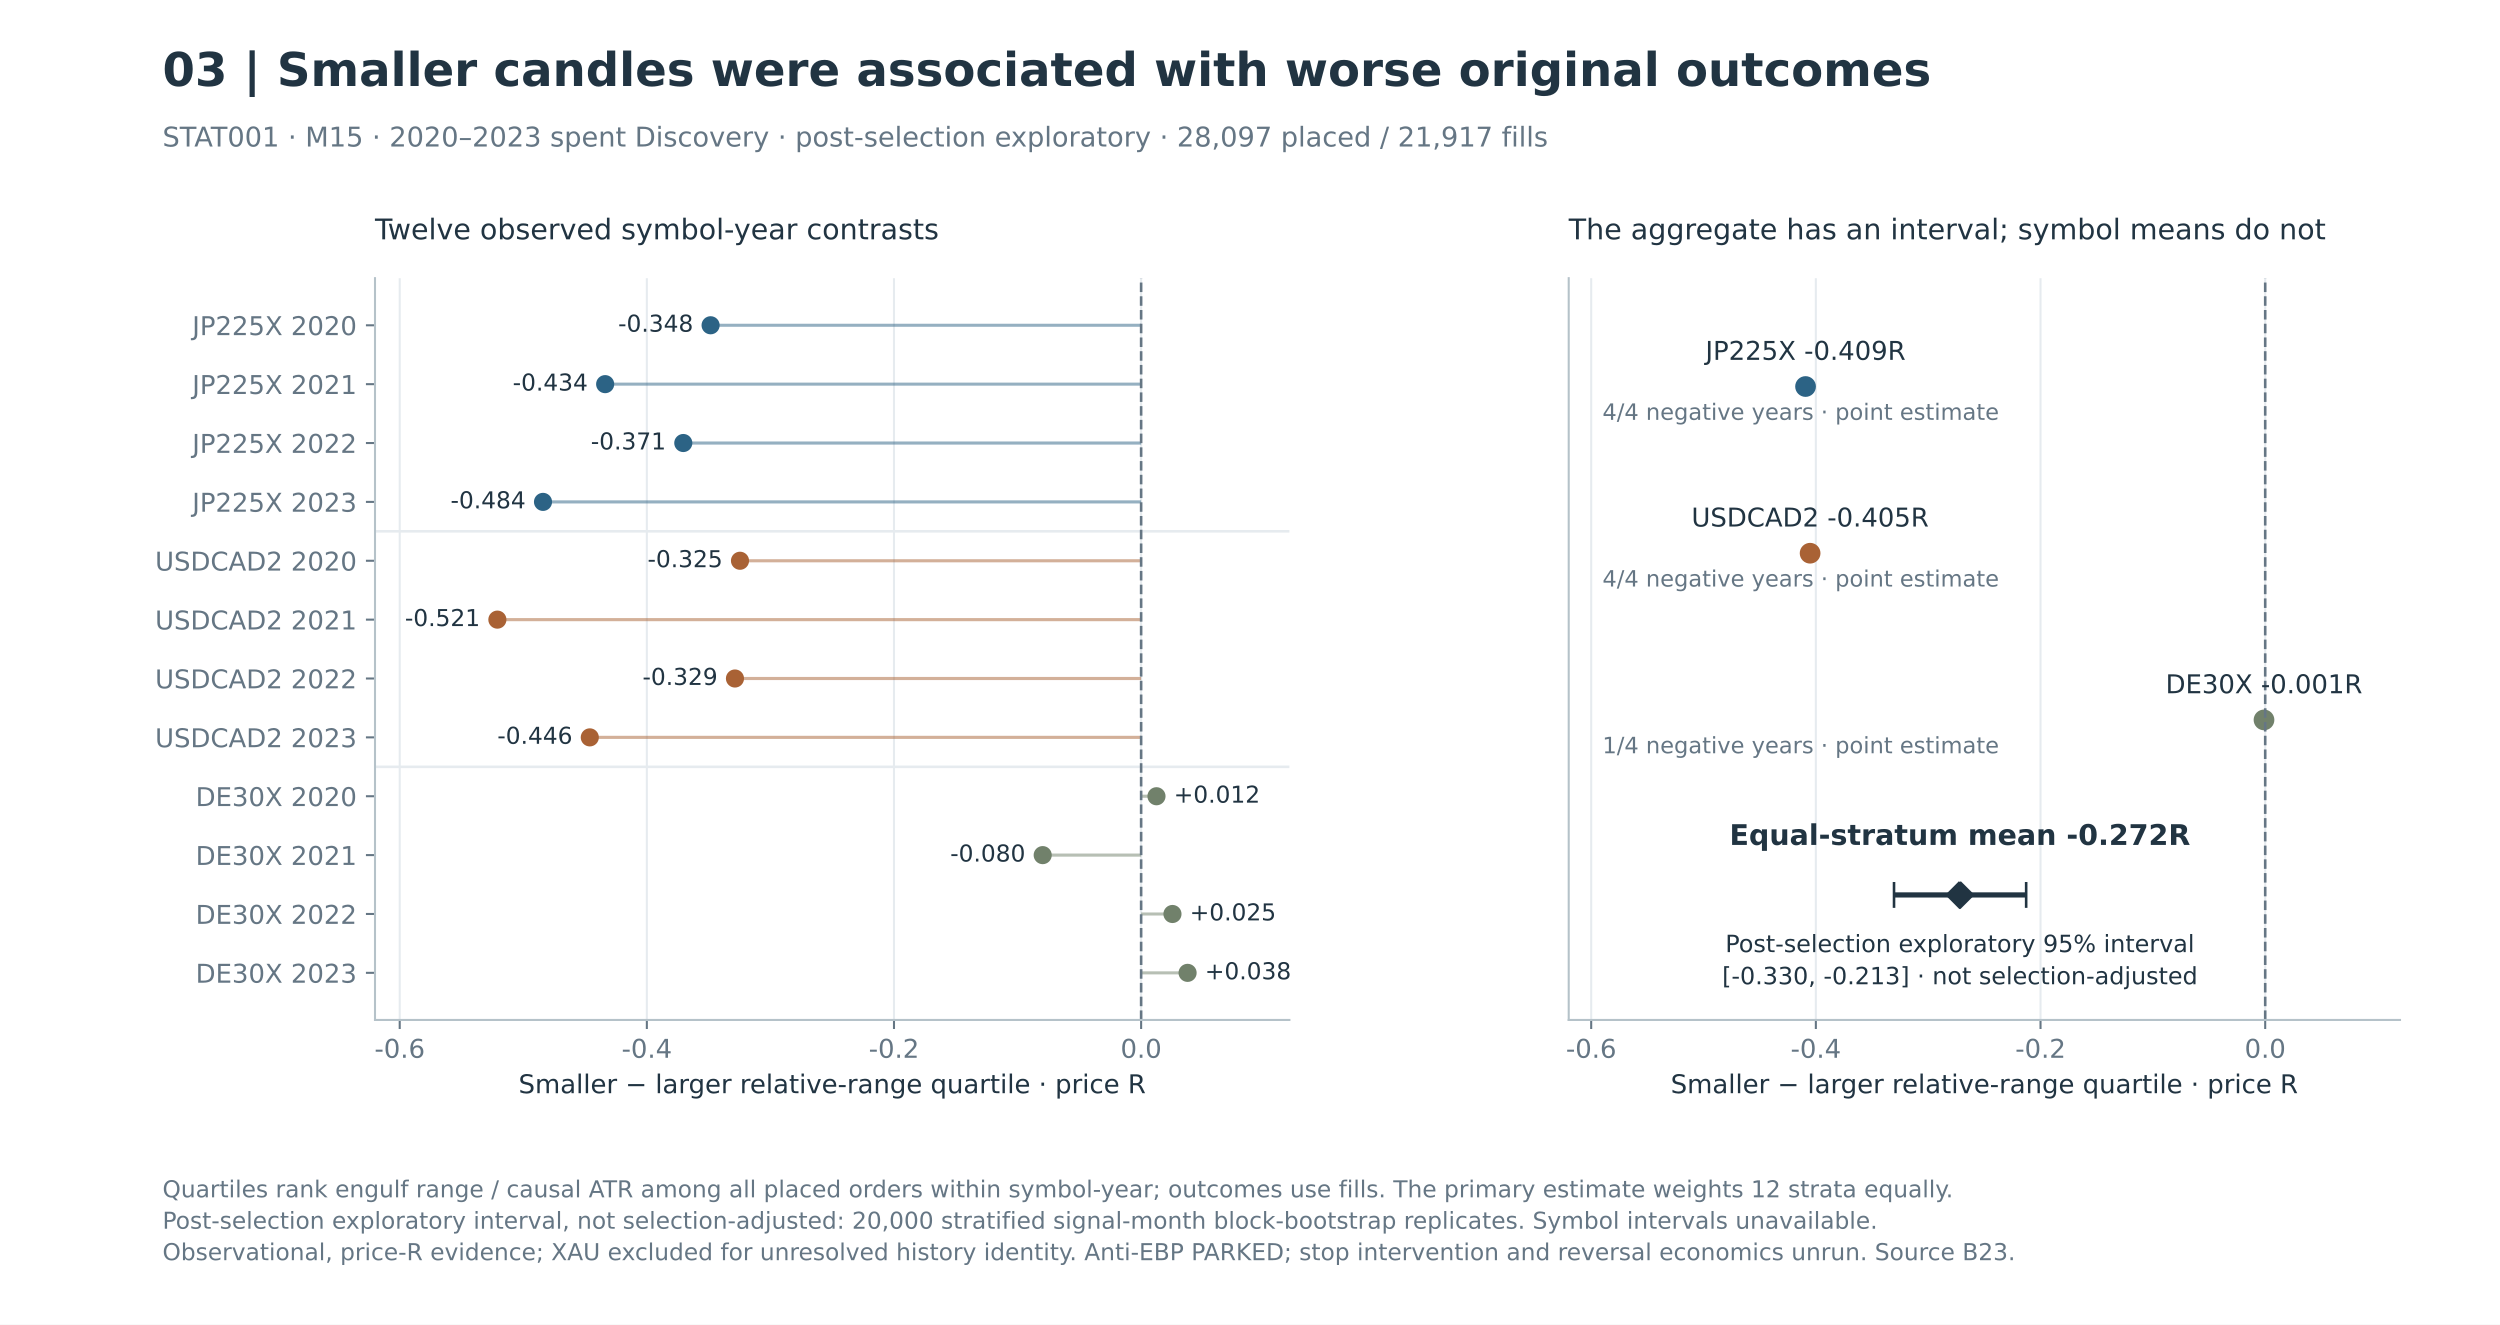
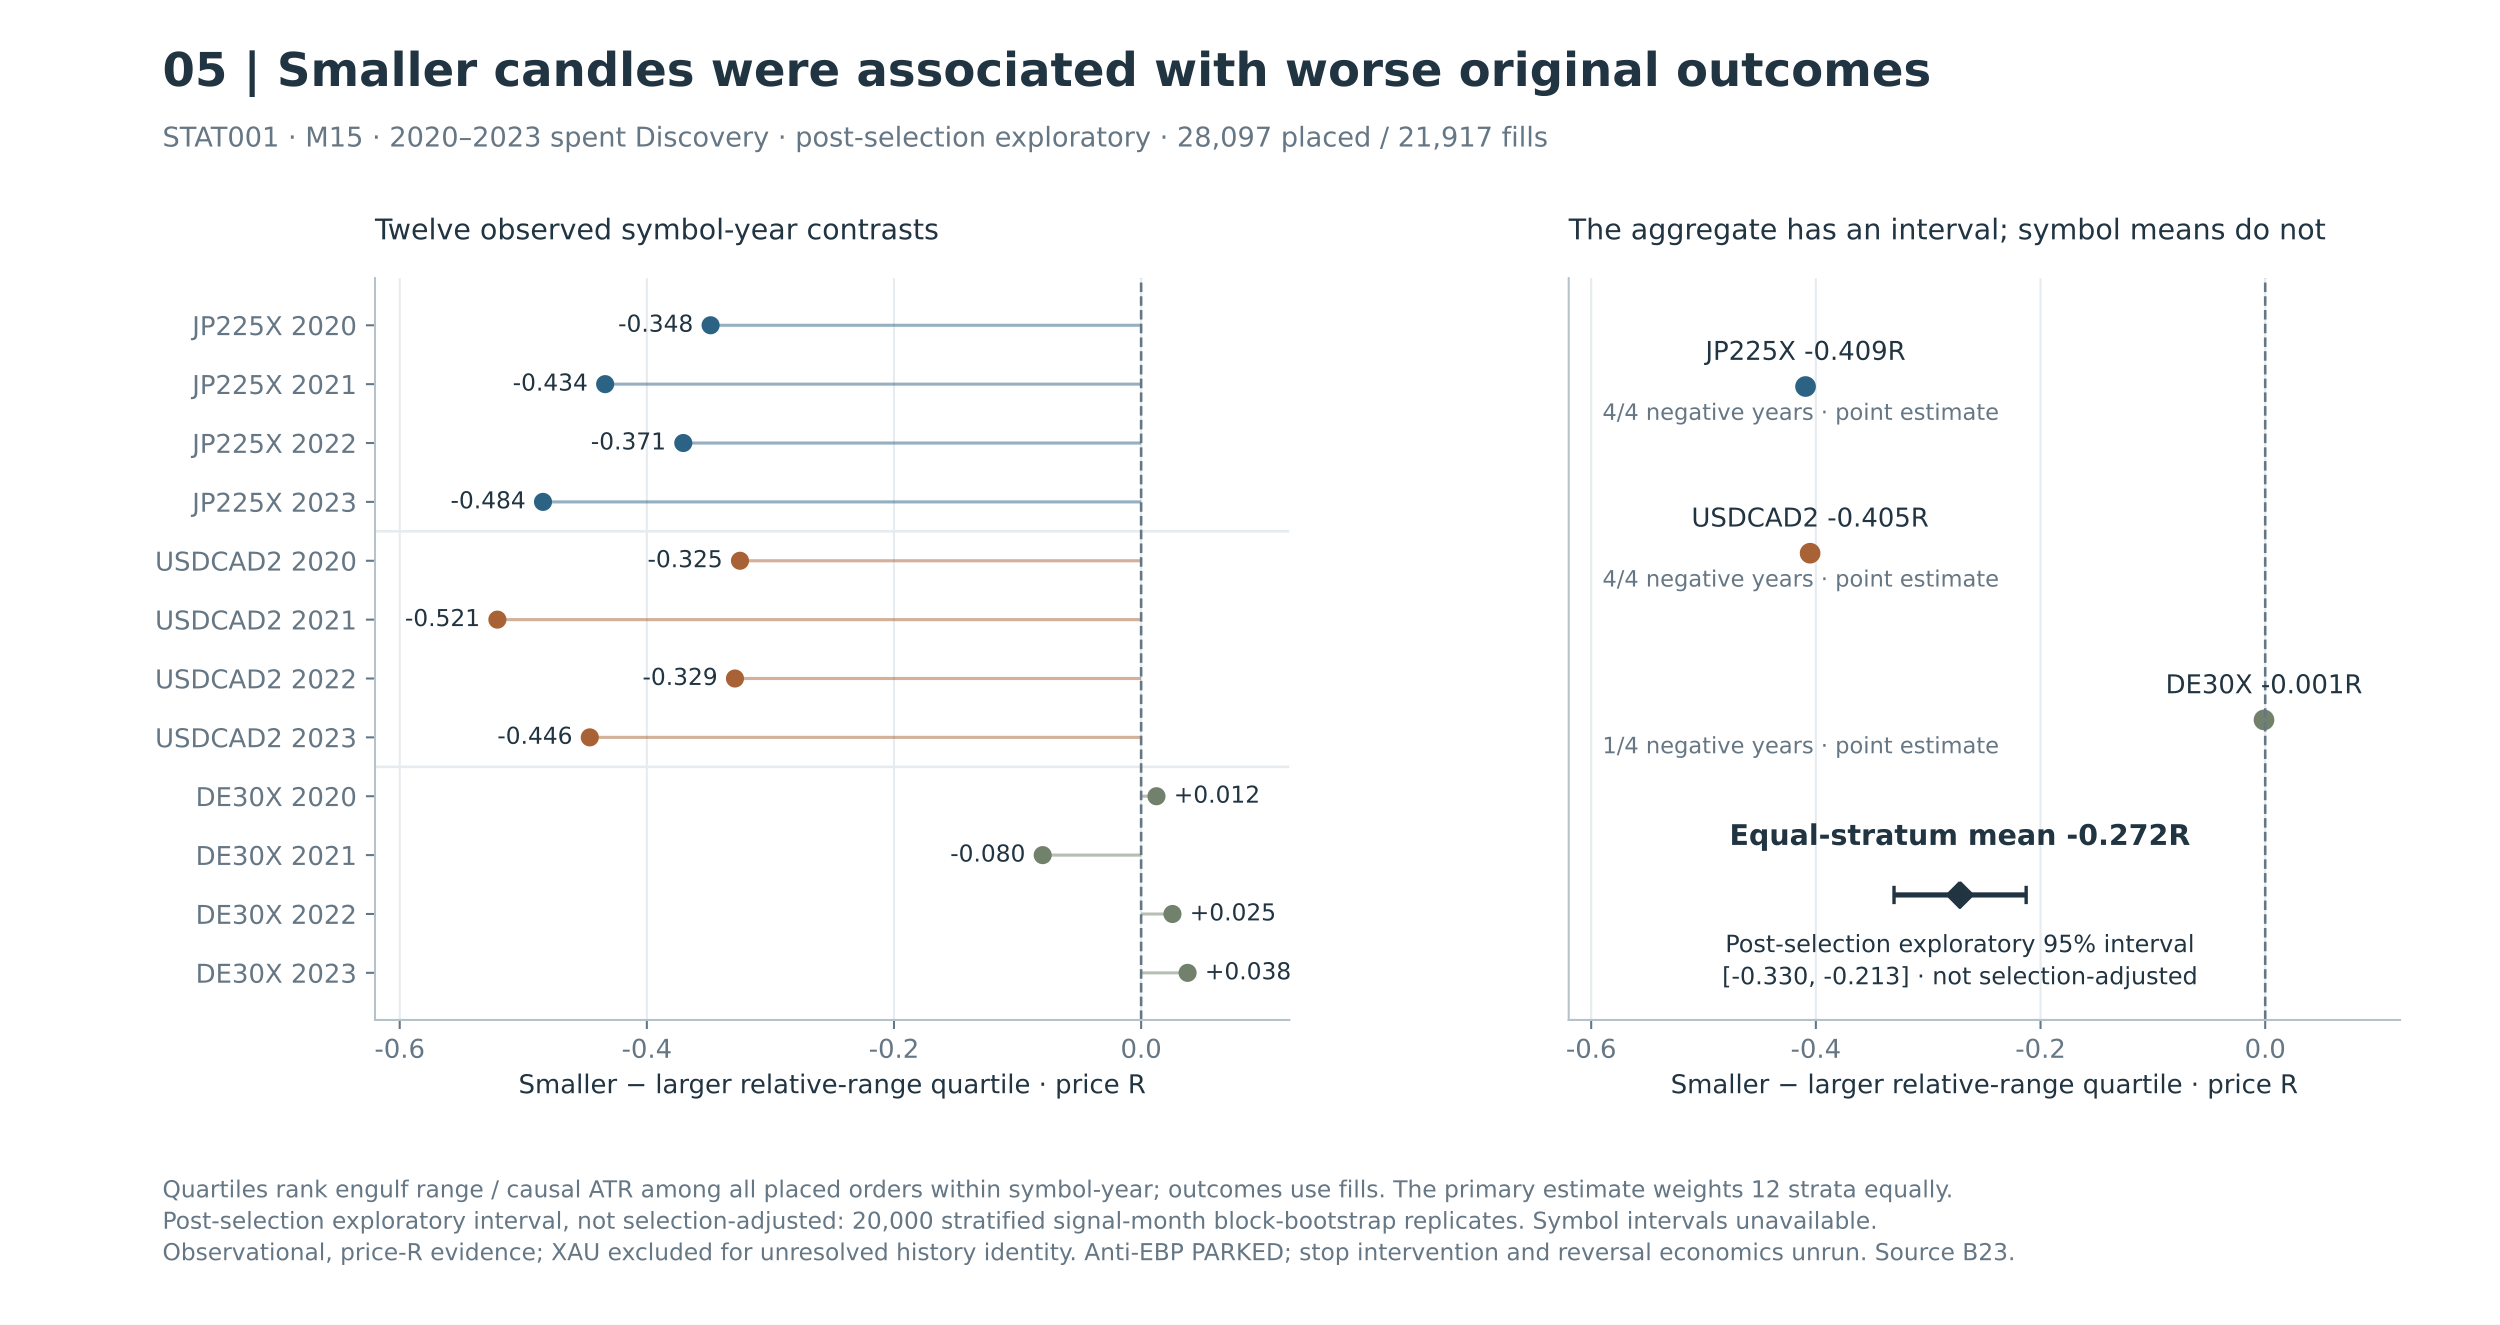
<svg xmlns="http://www.w3.org/2000/svg" xmlns:xlink="http://www.w3.org/1999/xlink" role="img" aria-labelledby="figure-title figure-desc" width="964.8pt" height="511.2pt" viewBox="0 0 964.8 511.2" version="1.1">
  <defs>
    <style type="text/css">*{stroke-linejoin: round; stroke-linecap: butt}</style>
  </defs>
  <g id="figure_1">
    <g id="patch_1">
      <path d="M 0 511.2 L 964.8 511.2 L 964.8 0 L 0 0 z " style="fill: #ffffff" />
    </g>
    <g id="axes_1">
      <g id="patch_2">
        <path d="M 144.72 393.624 L 497.609 393.624 L 497.609 107.352 L 144.72 107.352 z " style="fill: #ffffff" />
      </g>
      <g id="matplotlib.axis_1">
        <g id="xtick_1">
          <g id="line2d_1">
            <path d="M 154.258 393.624 L 154.258 107.352 " clip-path="url(#p286ed918b2)" style="fill: none; stroke: #e6ebef; stroke-width: 0.8; stroke-linecap: square" />
          </g>
          <g id="line2d_2">
            <defs>
              <path id="mb54675a69a" d="M 0 0 L 0 3.5 " style="stroke: #657684; stroke-width: 0.8" />
            </defs>
            <g>
              <use xlink:href="#mb54675a69a" x="154.258" y="393.624" style="fill: #657684; stroke: #657684; stroke-width: 0.8" />
            </g>
          </g>
          <g id="text_1">
            <text style="font-size: 10px; font-family: 'DejaVu Sans'; text-anchor: middle; fill: #657684" x="154.258" y="408.222" transform="rotate(-0 154.2575 408.2224)">-0.6</text>
          </g>
        </g>
        <g id="xtick_2">
          <g id="line2d_3">
            <path d="M 249.633 393.624 L 249.633 107.352 " clip-path="url(#p286ed918b2)" style="fill: none; stroke: #e6ebef; stroke-width: 0.8; stroke-linecap: square" />
          </g>
          <g id="line2d_4">
            <g>
              <use xlink:href="#mb54675a69a" x="249.633" y="393.624" style="fill: #657684; stroke: #657684; stroke-width: 0.8" />
            </g>
          </g>
          <g id="text_2">
            <text style="font-size: 10px; font-family: 'DejaVu Sans'; text-anchor: middle; fill: #657684" x="249.633" y="408.222" transform="rotate(-0 249.6328 408.2224)">-0.4</text>
          </g>
        </g>
        <g id="xtick_3">
          <g id="line2d_5">
            <path d="M 345.008 393.624 L 345.008 107.352 " clip-path="url(#p286ed918b2)" style="fill: none; stroke: #e6ebef; stroke-width: 0.8; stroke-linecap: square" />
          </g>
          <g id="line2d_6">
            <g>
              <use xlink:href="#mb54675a69a" x="345.008" y="393.624" style="fill: #657684; stroke: #657684; stroke-width: 0.8" />
            </g>
          </g>
          <g id="text_3">
            <text style="font-size: 10px; font-family: 'DejaVu Sans'; text-anchor: middle; fill: #657684" x="345.008" y="408.222" transform="rotate(-0 345.0082 408.2224)">-0.2</text>
          </g>
        </g>
        <g id="xtick_4">
          <g id="line2d_7">
            <path d="M 440.383 393.624 L 440.383 107.352 " clip-path="url(#p286ed918b2)" style="fill: none; stroke: #e6ebef; stroke-width: 0.8; stroke-linecap: square" />
          </g>
          <g id="line2d_8">
            <g>
              <use xlink:href="#mb54675a69a" x="440.383" y="393.624" style="fill: #657684; stroke: #657684; stroke-width: 0.8" />
            </g>
          </g>
          <g id="text_4">
            <text style="font-size: 10px; font-family: 'DejaVu Sans'; text-anchor: middle; fill: #657684" x="440.383" y="408.222" transform="rotate(-0 440.3835 408.2224)">0.0</text>
          </g>
        </g>
        <g id="text_5">
          <text style="font-size: 10px; font-family: 'DejaVu Sans'; text-anchor: middle; fill: #213442" x="321.164" y="421.901" transform="rotate(-0 321.1643 421.9006)">Smaller − larger relative-range quartile · price R</text>
        </g>
      </g>
      <g id="matplotlib.axis_2">
        <g id="ytick_1">
          <g id="line2d_9">
            <defs>
              <path id="m1739f43756" d="M 0 0 L -3.5 0 " style="stroke: #657684; stroke-width: 0.8" />
            </defs>
            <g>
              <use xlink:href="#m1739f43756" x="144.72" y="125.528" style="fill: #657684; stroke: #657684; stroke-width: 0.8" />
            </g>
          </g>
          <g id="text_6">
            <text style="font-size: 10px; font-family: 'DejaVu Sans'; text-anchor: end; fill: #657684" x="137.72" y="129.327" transform="rotate(-0 137.72 129.3272)">JP225X  2020</text>
          </g>
        </g>
        <g id="ytick_2">
          <g id="line2d_10">
            <g>
              <use xlink:href="#m1739f43756" x="144.72" y="148.248" style="fill: #657684; stroke: #657684; stroke-width: 0.8" />
            </g>
          </g>
          <g id="text_7">
            <text style="font-size: 10px; font-family: 'DejaVu Sans'; text-anchor: end; fill: #657684" x="137.72" y="152.047" transform="rotate(-0 137.72 152.0472)">JP225X  2021</text>
          </g>
        </g>
        <g id="ytick_3">
          <g id="line2d_11">
            <g>
              <use xlink:href="#m1739f43756" x="144.72" y="170.968" style="fill: #657684; stroke: #657684; stroke-width: 0.8" />
            </g>
          </g>
          <g id="text_8">
            <text style="font-size: 10px; font-family: 'DejaVu Sans'; text-anchor: end; fill: #657684" x="137.72" y="174.767" transform="rotate(-0 137.72 174.7672)">JP225X  2022</text>
          </g>
        </g>
        <g id="ytick_4">
          <g id="line2d_12">
            <g>
              <use xlink:href="#m1739f43756" x="144.72" y="193.688" style="fill: #657684; stroke: #657684; stroke-width: 0.8" />
            </g>
          </g>
          <g id="text_9">
            <text style="font-size: 10px; font-family: 'DejaVu Sans'; text-anchor: end; fill: #657684" x="137.72" y="197.487" transform="rotate(-0 137.72 197.4872)">JP225X  2023</text>
          </g>
        </g>
        <g id="ytick_5">
          <g id="line2d_13">
            <g>
              <use xlink:href="#m1739f43756" x="144.72" y="216.408" style="fill: #657684; stroke: #657684; stroke-width: 0.8" />
            </g>
          </g>
          <g id="text_10">
            <text style="font-size: 10px; font-family: 'DejaVu Sans'; text-anchor: end; fill: #657684" x="137.72" y="220.207" transform="rotate(-0 137.72 220.2072)">USDCAD2  2020</text>
          </g>
        </g>
        <g id="ytick_6">
          <g id="line2d_14">
            <g>
              <use xlink:href="#m1739f43756" x="144.72" y="239.128" style="fill: #657684; stroke: #657684; stroke-width: 0.8" />
            </g>
          </g>
          <g id="text_11">
            <text style="font-size: 10px; font-family: 'DejaVu Sans'; text-anchor: end; fill: #657684" x="137.72" y="242.927" transform="rotate(-0 137.72 242.9272)">USDCAD2  2021</text>
          </g>
        </g>
        <g id="ytick_7">
          <g id="line2d_15">
            <g>
              <use xlink:href="#m1739f43756" x="144.72" y="261.848" style="fill: #657684; stroke: #657684; stroke-width: 0.8" />
            </g>
          </g>
          <g id="text_12">
            <text style="font-size: 10px; font-family: 'DejaVu Sans'; text-anchor: end; fill: #657684" x="137.72" y="265.647" transform="rotate(-0 137.72 265.6472)">USDCAD2  2022</text>
          </g>
        </g>
        <g id="ytick_8">
          <g id="line2d_16">
            <g>
              <use xlink:href="#m1739f43756" x="144.72" y="284.568" style="fill: #657684; stroke: #657684; stroke-width: 0.8" />
            </g>
          </g>
          <g id="text_13">
            <text style="font-size: 10px; font-family: 'DejaVu Sans'; text-anchor: end; fill: #657684" x="137.72" y="288.367" transform="rotate(-0 137.72 288.3672)">USDCAD2  2023</text>
          </g>
        </g>
        <g id="ytick_9">
          <g id="line2d_17">
            <g>
              <use xlink:href="#m1739f43756" x="144.72" y="307.288" style="fill: #657684; stroke: #657684; stroke-width: 0.8" />
            </g>
          </g>
          <g id="text_14">
            <text style="font-size: 10px; font-family: 'DejaVu Sans'; text-anchor: end; fill: #657684" x="137.72" y="311.087" transform="rotate(-0 137.72 311.0872)">DE30X  2020</text>
          </g>
        </g>
        <g id="ytick_10">
          <g id="line2d_18">
            <g>
              <use xlink:href="#m1739f43756" x="144.72" y="330.008" style="fill: #657684; stroke: #657684; stroke-width: 0.8" />
            </g>
          </g>
          <g id="text_15">
            <text style="font-size: 10px; font-family: 'DejaVu Sans'; text-anchor: end; fill: #657684" x="137.72" y="333.807" transform="rotate(-0 137.72 333.8072)">DE30X  2021</text>
          </g>
        </g>
        <g id="ytick_11">
          <g id="line2d_19">
            <g>
              <use xlink:href="#m1739f43756" x="144.72" y="352.728" style="fill: #657684; stroke: #657684; stroke-width: 0.8" />
            </g>
          </g>
          <g id="text_16">
            <text style="font-size: 10px; font-family: 'DejaVu Sans'; text-anchor: end; fill: #657684" x="137.72" y="356.527" transform="rotate(-0 137.72 356.5272)">DE30X  2022</text>
          </g>
        </g>
        <g id="ytick_12">
          <g id="line2d_20">
            <g>
              <use xlink:href="#m1739f43756" x="144.72" y="375.448" style="fill: #657684; stroke: #657684; stroke-width: 0.8" />
            </g>
          </g>
          <g id="text_17">
            <text style="font-size: 10px; font-family: 'DejaVu Sans'; text-anchor: end; fill: #657684" x="137.72" y="379.247" transform="rotate(-0 137.72 379.2472)">DE30X  2023</text>
          </g>
        </g>
      </g>
      <g id="LineCollection_1">
        <path d="M 274.234 125.528 L 440.383 125.528 " clip-path="url(#p286ed918b2)" style="fill: none; stroke: #2c6385; stroke-opacity: 0.5; stroke-width: 1.2" />
      </g>
-       <g id="line2d_21">
+       <g id="small-stratum-JP225X-2020">
        <defs>
          <path id="mba4905133e" d="M 0 3 C 0.796 3 1.559 2.684 2.121 2.121 C 2.684 1.559 3 0.796 3 0 C 3 -0.796 2.684 -1.559 2.121 -2.121 C 1.559 -2.684 0.796 -3 0 -3 C -0.796 -3 -1.559 -2.684 -2.121 -2.121 C -2.684 -1.559 -3 -0.796 -3 0 C -3 0.796 -2.684 1.559 -2.121 2.121 C -1.559 2.684 -0.796 3 0 3 z " style="stroke: #2c6385" />
        </defs>
        <g clip-path="url(#p286ed918b2)">
          <use xlink:href="#mba4905133e" x="274.234" y="125.528" style="fill: #2c6385; stroke: #2c6385" />
        </g>
      </g>
      <g id="LineCollection_2">
        <path d="M 233.544 148.248 L 440.383 148.248 " clip-path="url(#p286ed918b2)" style="fill: none; stroke: #2c6385; stroke-opacity: 0.5; stroke-width: 1.2" />
      </g>
-       <g id="line2d_22">
+       <g id="small-stratum-JP225X-2021">
        <g clip-path="url(#p286ed918b2)">
          <use xlink:href="#mba4905133e" x="233.544" y="148.248" style="fill: #2c6385; stroke: #2c6385" />
        </g>
      </g>
      <g id="LineCollection_3">
        <path d="M 263.697 170.968 L 440.383 170.968 " clip-path="url(#p286ed918b2)" style="fill: none; stroke: #2c6385; stroke-opacity: 0.5; stroke-width: 1.2" />
      </g>
-       <g id="line2d_23">
+       <g id="small-stratum-JP225X-2022">
        <g clip-path="url(#p286ed918b2)">
          <use xlink:href="#mba4905133e" x="263.697" y="170.968" style="fill: #2c6385; stroke: #2c6385" />
        </g>
      </g>
      <g id="LineCollection_4">
        <path d="M 209.557 193.688 L 440.383 193.688 " clip-path="url(#p286ed918b2)" style="fill: none; stroke: #2c6385; stroke-opacity: 0.5; stroke-width: 1.2" />
      </g>
-       <g id="line2d_24">
+       <g id="small-stratum-JP225X-2023">
        <g clip-path="url(#p286ed918b2)">
          <use xlink:href="#mba4905133e" x="209.557" y="193.688" style="fill: #2c6385; stroke: #2c6385" />
        </g>
      </g>
      <g id="LineCollection_5">
        <path d="M 285.58 216.408 L 440.383 216.408 " clip-path="url(#p286ed918b2)" style="fill: none; stroke: #a96235; stroke-opacity: 0.5; stroke-width: 1.2" />
      </g>
-       <g id="line2d_25">
+       <g id="small-stratum-USDCAD2-2020">
        <defs>
          <path id="m8065886dbc" d="M 0 3 C 0.796 3 1.559 2.684 2.121 2.121 C 2.684 1.559 3 0.796 3 0 C 3 -0.796 2.684 -1.559 2.121 -2.121 C 1.559 -2.684 0.796 -3 0 -3 C -0.796 -3 -1.559 -2.684 -2.121 -2.121 C -2.684 -1.559 -3 -0.796 -3 0 C -3 0.796 -2.684 1.559 -2.121 2.121 C -1.559 2.684 -0.796 3 0 3 z " style="stroke: #a96235" />
        </defs>
        <g clip-path="url(#p286ed918b2)">
          <use xlink:href="#m8065886dbc" x="285.58" y="216.408" style="fill: #a96235; stroke: #a96235" />
        </g>
      </g>
      <g id="LineCollection_6">
        <path d="M 191.949 239.128 L 440.383 239.128 " clip-path="url(#p286ed918b2)" style="fill: none; stroke: #a96235; stroke-opacity: 0.5; stroke-width: 1.2" />
      </g>
-       <g id="line2d_26">
+       <g id="small-stratum-USDCAD2-2021">
        <g clip-path="url(#p286ed918b2)">
          <use xlink:href="#m8065886dbc" x="191.949" y="239.128" style="fill: #a96235; stroke: #a96235" />
        </g>
      </g>
      <g id="LineCollection_7">
        <path d="M 283.638 261.848 L 440.383 261.848 " clip-path="url(#p286ed918b2)" style="fill: none; stroke: #a96235; stroke-opacity: 0.5; stroke-width: 1.2" />
      </g>
-       <g id="line2d_27">
+       <g id="small-stratum-USDCAD2-2022">
        <g clip-path="url(#p286ed918b2)">
          <use xlink:href="#m8065886dbc" x="283.638" y="261.848" style="fill: #a96235; stroke: #a96235" />
        </g>
      </g>
      <g id="LineCollection_8">
        <path d="M 227.613 284.568 L 440.383 284.568 " clip-path="url(#p286ed918b2)" style="fill: none; stroke: #a96235; stroke-opacity: 0.5; stroke-width: 1.2" />
      </g>
-       <g id="line2d_28">
+       <g id="small-stratum-USDCAD2-2023">
        <g clip-path="url(#p286ed918b2)">
          <use xlink:href="#m8065886dbc" x="227.613" y="284.568" style="fill: #a96235; stroke: #a96235" />
        </g>
      </g>
      <g id="LineCollection_9">
        <path d="M 440.383 307.288 L 446.31 307.288 " clip-path="url(#p286ed918b2)" style="fill: none; stroke: #71816b; stroke-opacity: 0.5; stroke-width: 1.2" />
      </g>
-       <g id="line2d_29">
+       <g id="small-stratum-DE30X-2020">
        <defs>
          <path id="m07deee2559" d="M 0 3 C 0.796 3 1.559 2.684 2.121 2.121 C 2.684 1.559 3 0.796 3 0 C 3 -0.796 2.684 -1.559 2.121 -2.121 C 1.559 -2.684 0.796 -3 0 -3 C -0.796 -3 -1.559 -2.684 -2.121 -2.121 C -2.684 -1.559 -3 -0.796 -3 0 C -3 0.796 -2.684 1.559 -2.121 2.121 C -1.559 2.684 -0.796 3 0 3 z " style="stroke: #71816b" />
        </defs>
        <g clip-path="url(#p286ed918b2)">
          <use xlink:href="#m07deee2559" x="446.31" y="307.288" style="fill: #71816b; stroke: #71816b" />
        </g>
      </g>
      <g id="LineCollection_10">
        <path d="M 402.398 330.008 L 440.383 330.008 " clip-path="url(#p286ed918b2)" style="fill: none; stroke: #71816b; stroke-opacity: 0.5; stroke-width: 1.2" />
      </g>
-       <g id="line2d_30">
+       <g id="small-stratum-DE30X-2021">
        <g clip-path="url(#p286ed918b2)">
          <use xlink:href="#m07deee2559" x="402.398" y="330.008" style="fill: #71816b; stroke: #71816b" />
        </g>
      </g>
      <g id="LineCollection_11">
        <path d="M 440.383 352.728 L 452.478 352.728 " clip-path="url(#p286ed918b2)" style="fill: none; stroke: #71816b; stroke-opacity: 0.5; stroke-width: 1.2" />
      </g>
-       <g id="line2d_31">
+       <g id="small-stratum-DE30X-2022">
        <g clip-path="url(#p286ed918b2)">
          <use xlink:href="#m07deee2559" x="452.478" y="352.728" style="fill: #71816b; stroke: #71816b" />
        </g>
      </g>
      <g id="LineCollection_12">
        <path d="M 440.383 375.448 L 458.315 375.448 " clip-path="url(#p286ed918b2)" style="fill: none; stroke: #71816b; stroke-opacity: 0.5; stroke-width: 1.2" />
      </g>
-       <g id="line2d_32">
+       <g id="small-stratum-DE30X-2023">
        <g clip-path="url(#p286ed918b2)">
          <use xlink:href="#m07deee2559" x="458.315" y="375.448" style="fill: #71816b; stroke: #71816b" />
        </g>
      </g>
-       <g id="line2d_33">
+       <g id="line2d_21">
        <path d="M 144.72 205.048 L 497.609 205.048 " clip-path="url(#p286ed918b2)" style="fill: none; stroke: #e6ebef; stroke-linecap: square" />
      </g>
-       <g id="line2d_34">
+       <g id="line2d_22">
        <path d="M 144.72 295.928 L 497.609 295.928 " clip-path="url(#p286ed918b2)" style="fill: none; stroke: #e6ebef; stroke-linecap: square" />
      </g>
-       <g id="line2d_35">
+       <g id="line2d_23">
        <path d="M 440.383 393.624 L 440.383 107.352 " clip-path="url(#p286ed918b2)" style="fill: none; stroke-dasharray: 3.7,1.6; stroke-dashoffset: 0; stroke: #657684" />
      </g>
      <g id="patch_3">
        <path d="M 144.72 393.624 L 144.72 107.352 " style="fill: none; stroke: #b5c2c9; stroke-width: 0.8; stroke-linejoin: miter; stroke-linecap: square" />
      </g>
      <g id="patch_4">
        <path d="M 144.72 393.624 L 497.609 393.624 " style="fill: none; stroke: #b5c2c9; stroke-width: 0.8; stroke-linejoin: miter; stroke-linecap: square" />
      </g>
      <g id="text_18">
        <text style="font-size: 9px; font-family: 'DejaVu Sans'; text-anchor: end; fill: #213442" x="267.558" y="128.011" transform="rotate(-0 267.5575 128.0114)">-0.348</text>
      </g>
      <g id="text_19">
        <text style="font-size: 9px; font-family: 'DejaVu Sans'; text-anchor: end; fill: #213442" x="226.868" y="150.731" transform="rotate(-0 226.8681 150.7314)">-0.434</text>
      </g>
      <g id="text_20">
        <text style="font-size: 9px; font-family: 'DejaVu Sans'; text-anchor: end; fill: #213442" x="257.02" y="173.451" transform="rotate(-0 257.0203 173.4514)">-0.371</text>
      </g>
      <g id="text_21">
        <text style="font-size: 9px; font-family: 'DejaVu Sans'; text-anchor: end; fill: #213442" x="202.881" y="196.171" transform="rotate(-0 202.8807 196.1714)">-0.484</text>
      </g>
      <g id="text_22">
        <text style="font-size: 9px; font-family: 'DejaVu Sans'; text-anchor: end; fill: #213442" x="278.904" y="218.891" transform="rotate(-0 278.904 218.8914)">-0.325</text>
      </g>
      <g id="text_23">
        <text style="font-size: 9px; font-family: 'DejaVu Sans'; text-anchor: end; fill: #213442" x="185.273" y="241.611" transform="rotate(-0 185.2726 241.6114)">-0.521</text>
      </g>
      <g id="text_24">
        <text style="font-size: 9px; font-family: 'DejaVu Sans'; text-anchor: end; fill: #213442" x="276.962" y="264.331" transform="rotate(-0 276.9618 264.3314)">-0.329</text>
      </g>
      <g id="text_25">
        <text style="font-size: 9px; font-family: 'DejaVu Sans'; text-anchor: end; fill: #213442" x="220.937" y="287.051" transform="rotate(-0 220.9368 287.0514)">-0.446</text>
      </g>
      <g id="text_26">
        <text style="font-size: 9px; font-family: 'DejaVu Sans'; text-anchor: start; fill: #213442" x="452.986" y="309.771" transform="rotate(-0 452.9864 309.7714)">+0.012</text>
      </g>
      <g id="text_27">
        <text style="font-size: 9px; font-family: 'DejaVu Sans'; text-anchor: end; fill: #213442" x="395.722" y="332.491" transform="rotate(-0 395.7217 332.4914)">-0.080</text>
      </g>
      <g id="text_28">
        <text style="font-size: 9px; font-family: 'DejaVu Sans'; text-anchor: start; fill: #213442" x="459.154" y="355.211" transform="rotate(-0 459.1539 355.2114)">+0.025</text>
      </g>
      <g id="text_29">
        <text style="font-size: 9px; font-family: 'DejaVu Sans'; text-anchor: start; fill: #213442" x="464.992" y="377.931" transform="rotate(-0 464.9917 377.9314)">+0.038</text>
      </g>
      <g id="text_30">
        <text style="font-size: 11px; font-family: 'DejaVu Sans'; text-anchor: start; fill: #213442" x="144.72" y="92.352" transform="rotate(-0 144.72 92.352)">Twelve observed symbol-year contrasts</text>
      </g>
    </g>
    <g id="axes_2">
      <g id="patch_5">
        <path d="M 605.4 393.624 L 926.208 393.624 L 926.208 107.352 L 605.4 107.352 z " style="fill: #ffffff" />
      </g>
      <g id="matplotlib.axis_3">
        <g id="xtick_5">
-           <g id="line2d_36">
+           <g id="line2d_24">
            <path d="M 614.071 393.624 L 614.071 107.352 " clip-path="url(#pdce6d17785)" style="fill: none; stroke: #e6ebef; stroke-width: 0.8; stroke-linecap: square" />
          </g>
-           <g id="line2d_37">
+           <g id="line2d_25">
            <g>
              <use xlink:href="#mb54675a69a" x="614.071" y="393.624" style="fill: #657684; stroke: #657684; stroke-width: 0.8" />
            </g>
          </g>
          <g id="text_31">
            <text style="font-size: 10px; font-family: 'DejaVu Sans'; text-anchor: middle; fill: #657684" x="614.071" y="408.222" transform="rotate(-0 614.0706 408.2224)">-0.6</text>
          </g>
        </g>
        <g id="xtick_6">
-           <g id="line2d_38">
+           <g id="line2d_26">
            <path d="M 700.775 393.624 L 700.775 107.352 " clip-path="url(#pdce6d17785)" style="fill: none; stroke: #e6ebef; stroke-width: 0.8; stroke-linecap: square" />
          </g>
-           <g id="line2d_39">
+           <g id="line2d_27">
            <g>
              <use xlink:href="#mb54675a69a" x="700.775" y="393.624" style="fill: #657684; stroke: #657684; stroke-width: 0.8" />
            </g>
          </g>
          <g id="text_32">
            <text style="font-size: 10px; font-family: 'DejaVu Sans'; text-anchor: middle; fill: #657684" x="700.775" y="408.222" transform="rotate(-0 700.7754 408.2224)">-0.4</text>
          </g>
        </g>
        <g id="xtick_7">
-           <g id="line2d_40">
+           <g id="line2d_28">
            <path d="M 787.48 393.624 L 787.48 107.352 " clip-path="url(#pdce6d17785)" style="fill: none; stroke: #e6ebef; stroke-width: 0.8; stroke-linecap: square" />
          </g>
-           <g id="line2d_41">
+           <g id="line2d_29">
            <g>
              <use xlink:href="#mb54675a69a" x="787.48" y="393.624" style="fill: #657684; stroke: #657684; stroke-width: 0.8" />
            </g>
          </g>
          <g id="text_33">
            <text style="font-size: 10px; font-family: 'DejaVu Sans'; text-anchor: middle; fill: #657684" x="787.48" y="408.222" transform="rotate(-0 787.4803 408.2224)">-0.2</text>
          </g>
        </g>
        <g id="xtick_8">
-           <g id="line2d_42">
+           <g id="line2d_30">
            <path d="M 874.185 393.624 L 874.185 107.352 " clip-path="url(#pdce6d17785)" style="fill: none; stroke: #e6ebef; stroke-width: 0.8; stroke-linecap: square" />
          </g>
-           <g id="line2d_43">
+           <g id="line2d_31">
            <g>
              <use xlink:href="#mb54675a69a" x="874.185" y="393.624" style="fill: #657684; stroke: #657684; stroke-width: 0.8" />
            </g>
          </g>
          <g id="text_34">
            <text style="font-size: 10px; font-family: 'DejaVu Sans'; text-anchor: middle; fill: #657684" x="874.185" y="408.222" transform="rotate(-0 874.1851 408.2224)">0.0</text>
          </g>
        </g>
        <g id="text_35">
          <text style="font-size: 10px; font-family: 'DejaVu Sans'; text-anchor: middle; fill: #213442" x="765.804" y="421.901" transform="rotate(-0 765.8041 421.9006)">Smaller − larger relative-range quartile · price R</text>
        </g>
      </g>
      <g id="matplotlib.axis_4" />
-       <g id="line2d_44">
+       <g id="small-symbol-JP225X">
        <defs>
          <path id="m389ba0e13c" d="M 0 3.5 C 0.928 3.5 1.819 3.131 2.475 2.475 C 3.131 1.819 3.5 0.928 3.5 0 C 3.5 -0.928 3.131 -1.819 2.475 -2.475 C 1.819 -3.131 0.928 -3.5 0 -3.5 C -0.928 -3.5 -1.819 -3.131 -2.475 -2.475 C -3.131 -1.819 -3.5 -0.928 -3.5 0 C -3.5 0.928 -3.131 1.819 -2.475 2.475 C -1.819 3.131 -0.928 3.5 0 3.5 z " style="stroke: #2c6385" />
        </defs>
        <g clip-path="url(#pdce6d17785)">
          <use xlink:href="#m389ba0e13c" x="696.798" y="149.167" style="fill: #2c6385; stroke: #2c6385" />
        </g>
      </g>
-       <g id="line2d_45">
+       <g id="small-symbol-USDCAD2">
        <defs>
          <path id="m93eada21ce" d="M 0 3.5 C 0.928 3.5 1.819 3.131 2.475 2.475 C 3.131 1.819 3.5 0.928 3.5 0 C 3.5 -0.928 3.131 -1.819 2.475 -2.475 C 1.819 -3.131 0.928 -3.5 0 -3.5 C -0.928 -3.5 -1.819 -3.131 -2.475 -2.475 C -3.131 -1.819 -3.5 -0.928 -3.5 0 C -3.5 0.928 -3.131 1.819 -2.475 2.475 C -1.819 3.131 -0.928 3.5 0 3.5 z " style="stroke: #a96235" />
        </defs>
        <g clip-path="url(#pdce6d17785)">
          <use xlink:href="#m93eada21ce" x="698.559" y="213.498" style="fill: #a96235; stroke: #a96235" />
        </g>
      </g>
-       <g id="line2d_46">
+       <g id="small-symbol-DE30X">
        <defs>
          <path id="m0ee6d68ffe" d="M 0 3.5 C 0.928 3.5 1.819 3.131 2.475 2.475 C 3.131 1.819 3.5 0.928 3.5 0 C 3.5 -0.928 3.131 -1.819 2.475 -2.475 C 1.819 -3.131 0.928 -3.5 0 -3.5 C -0.928 -3.5 -1.819 -3.131 -2.475 -2.475 C -3.131 -1.819 -3.5 -0.928 -3.5 0 C -3.5 0.928 -3.131 1.819 -2.475 2.475 C -1.819 3.131 -0.928 3.5 0 3.5 z " style="stroke: #71816b" />
        </defs>
        <g clip-path="url(#pdce6d17785)">
          <use xlink:href="#m0ee6d68ffe" x="873.723" y="277.829" style="fill: #71816b; stroke: #71816b" />
        </g>
      </g>
+       <g id="small-interval95">
+         <path d="M 730.942 345.376 L 781.934 345.376 " clip-path="url(#pdce6d17785)" style="fill: none; stroke: #213442; stroke-width: 2" />
+       </g>
      <g id="LineCollection_13">
-         <path d="M 730.942 345.376 L 781.934 345.376 " clip-path="url(#pdce6d17785)" style="fill: none; stroke: #213442; stroke-width: 2" />
-       </g>
-       <g id="line2d_47">
-         <defs>
-           <path id="m192f169a34" d="M 0 5 L 0 -5 " style="stroke: #213442" />
-         </defs>
-         <g clip-path="url(#pdce6d17785)">
-           <use xlink:href="#m192f169a34" x="730.942" y="345.376" style="fill: #213442; stroke: #213442" />
-         </g>
-       </g>
-       <g id="line2d_48">
-         <g clip-path="url(#pdce6d17785)">
-           <use xlink:href="#m192f169a34" x="781.934" y="345.376" style="fill: #213442; stroke: #213442" />
-         </g>
-       </g>
-       <g id="line2d_49">
-         <path d="M 874.185 393.624 L 874.185 107.352 " clip-path="url(#pdce6d17785)" style="fill: none; stroke-dasharray: 3.7,1.6; stroke-dashoffset: 0; stroke: #657684" />
-       </g>
-       <g id="line2d_50">
-         <path d="M 756.36 345.376 " clip-path="url(#pdce6d17785)" style="fill: none; stroke: #213442; stroke-width: 2; stroke-linecap: square" />
+         <path d="M 730.942 348.914 L 730.942 341.838 " clip-path="url(#pdce6d17785)" style="fill: none; stroke: #213442; stroke-width: 1.3" />
+         <path d="M 781.934 348.914 L 781.934 341.838 " clip-path="url(#pdce6d17785)" style="fill: none; stroke: #213442; stroke-width: 1.3" />
+       </g>
+       <g id="small-aggregate">
        <defs>
          <path id="m6f0f567d5d" d="M 0 -4.95 L 4.95 0 L 0 4.95 L -4.95 0 L 0 -4.95 " style="stroke: #213442" />
        </defs>
        <g clip-path="url(#pdce6d17785)">
          <use xlink:href="#m6f0f567d5d" x="756.36" y="345.376" style="fill: #213442; stroke: #213442" />
        </g>
+       </g>
+       <g id="line2d_32">
+         <path d="M 874.185 393.624 L 874.185 107.352 " clip-path="url(#pdce6d17785)" style="fill: none; stroke-dasharray: 3.7,1.6; stroke-dashoffset: 0; stroke: #657684" />
      </g>
      <g id="patch_6">
        <path d="M 605.4 393.624 L 605.4 107.352 " style="fill: none; stroke: #b5c2c9; stroke-width: 0.8; stroke-linejoin: miter; stroke-linecap: square" />
      </g>
      <g id="patch_7">
        <path d="M 605.4 393.624 L 926.208 393.624 " style="fill: none; stroke: #b5c2c9; stroke-width: 0.8; stroke-linejoin: miter; stroke-linecap: square" />
      </g>
      <g id="text_36">
        <text style="font-size: 10px; font-family: 'DejaVu Sans'; text-anchor: middle; fill: #213442" x="696.798" y="138.874" transform="rotate(-0 696.7982 138.8741)">JP225X  -0.409R</text>
      </g>
      <g id="text_37">
        <text style="font-size: 8.7px; font-family: 'DejaVu Sans'; text-anchor: start; fill: #657684" x="618.406" y="162.033" transform="rotate(-0 618.4058 162.0332)">4/4 negative years · point estimate</text>
      </g>
      <g id="text_38">
        <text style="font-size: 10px; font-family: 'DejaVu Sans'; text-anchor: middle; fill: #213442" x="698.559" y="203.205" transform="rotate(-0 698.5593 203.2049)">USDCAD2  -0.405R</text>
      </g>
      <g id="text_39">
        <text style="font-size: 8.7px; font-family: 'DejaVu Sans'; text-anchor: start; fill: #657684" x="618.406" y="226.364" transform="rotate(-0 618.4058 226.364)">4/4 negative years · point estimate</text>
      </g>
      <g id="text_40">
        <text style="font-size: 10px; font-family: 'DejaVu Sans'; text-anchor: middle; fill: #213442" x="873.723" y="267.536" transform="rotate(-0 873.7231 267.5357)">DE30X  -0.001R</text>
      </g>
      <g id="text_41">
        <text style="font-size: 8.7px; font-family: 'DejaVu Sans'; text-anchor: start; fill: #657684" x="618.406" y="290.695" transform="rotate(-0 618.4058 290.6947)">1/4 negative years · point estimate</text>
      </g>
      <g id="text_42">
        <text style="font-weight: 700; font-size: 11px; font-family: 'DejaVu Sans'; text-anchor: middle; fill: #213442" x="756.36" y="326.077" transform="rotate(-0 756.3602 326.0767)">Equal-stratum mean  -0.272R</text>
      </g>
      <g id="text_43">
        <text style="font-size: 9.2px; font-family: 'DejaVu Sans'; fill: #213442" transform="translate(665.8293 367.4473)">Post-selection exploratory 95% interval</text>
        <text style="font-size: 9.2px; font-family: 'DejaVu Sans'; fill: #213442" transform="translate(664.5909 379.8464)">[-0.330, -0.213] · not selection-adjusted</text>
      </g>
      <g id="text_44">
        <text style="font-size: 11px; font-family: 'DejaVu Sans'; text-anchor: start; fill: #213442" x="605.4" y="92.352" transform="rotate(-0 605.4001 92.352)">The aggregate has an interval; symbol means do not</text>
      </g>
    </g>
    <g id="text_45">
-       <text style="font-weight: 700; font-size: 18px; font-family: 'DejaVu Sans'; text-anchor: start; fill: #213442" x="62.712" y="33.182" transform="rotate(-0 62.712 33.18154)">03  |  Smaller candles were associated with worse original outcomes</text>
+       <text style="font-weight: 700; font-size: 18px; font-family: 'DejaVu Sans'; text-anchor: start; fill: #213442" x="62.712" y="33.182" transform="rotate(-0 62.712 33.18154)">05  |  Smaller candles were associated with worse original outcomes</text>
    </g>
    <g id="text_46">
      <text style="font-size: 10.5px; font-family: 'DejaVu Sans'; text-anchor: start; fill: #657684" x="62.712" y="56.542" transform="rotate(-0 62.712 56.54236)">STAT001 · M15 · 2020–2023 spent Discovery · post-selection exploratory · 28,097 placed / 21,917 fills</text>
    </g>
    <g id="text_47">
      <text style="font-size: 9px; font-family: 'DejaVu Sans'; fill: #657684" transform="translate(62.712 462.0651)">Quartiles rank engulf range / causal ATR among all placed orders within symbol-year; outcomes use fills. The primary estimate weights 12 strata equally.</text>
      <text style="font-size: 9px; font-family: 'DejaVu Sans'; fill: #657684" transform="translate(62.712 474.1947)">Post-selection exploratory interval, not selection-adjusted: 20,000 stratified signal-month block-bootstrap replicates. Symbol intervals unavailable.</text>
      <text style="font-size: 9px; font-family: 'DejaVu Sans'; fill: #657684" transform="translate(62.712 486.3243)">Observational, price-R evidence; XAU excluded for unresolved history identity. Anti-EBP PARKED; stop intervention and reversal economics unrun. Source B23.</text>
    </g>
  </g>
  <defs>
    <clipPath id="p286ed918b2">
      <rect x="144.72" y="107.352" width="352.889" height="286.272" />
    </clipPath>
    <clipPath id="pdce6d17785">
      <rect x="605.4" y="107.352" width="320.808" height="286.272" />
    </clipPath>
  </defs>
</svg>
